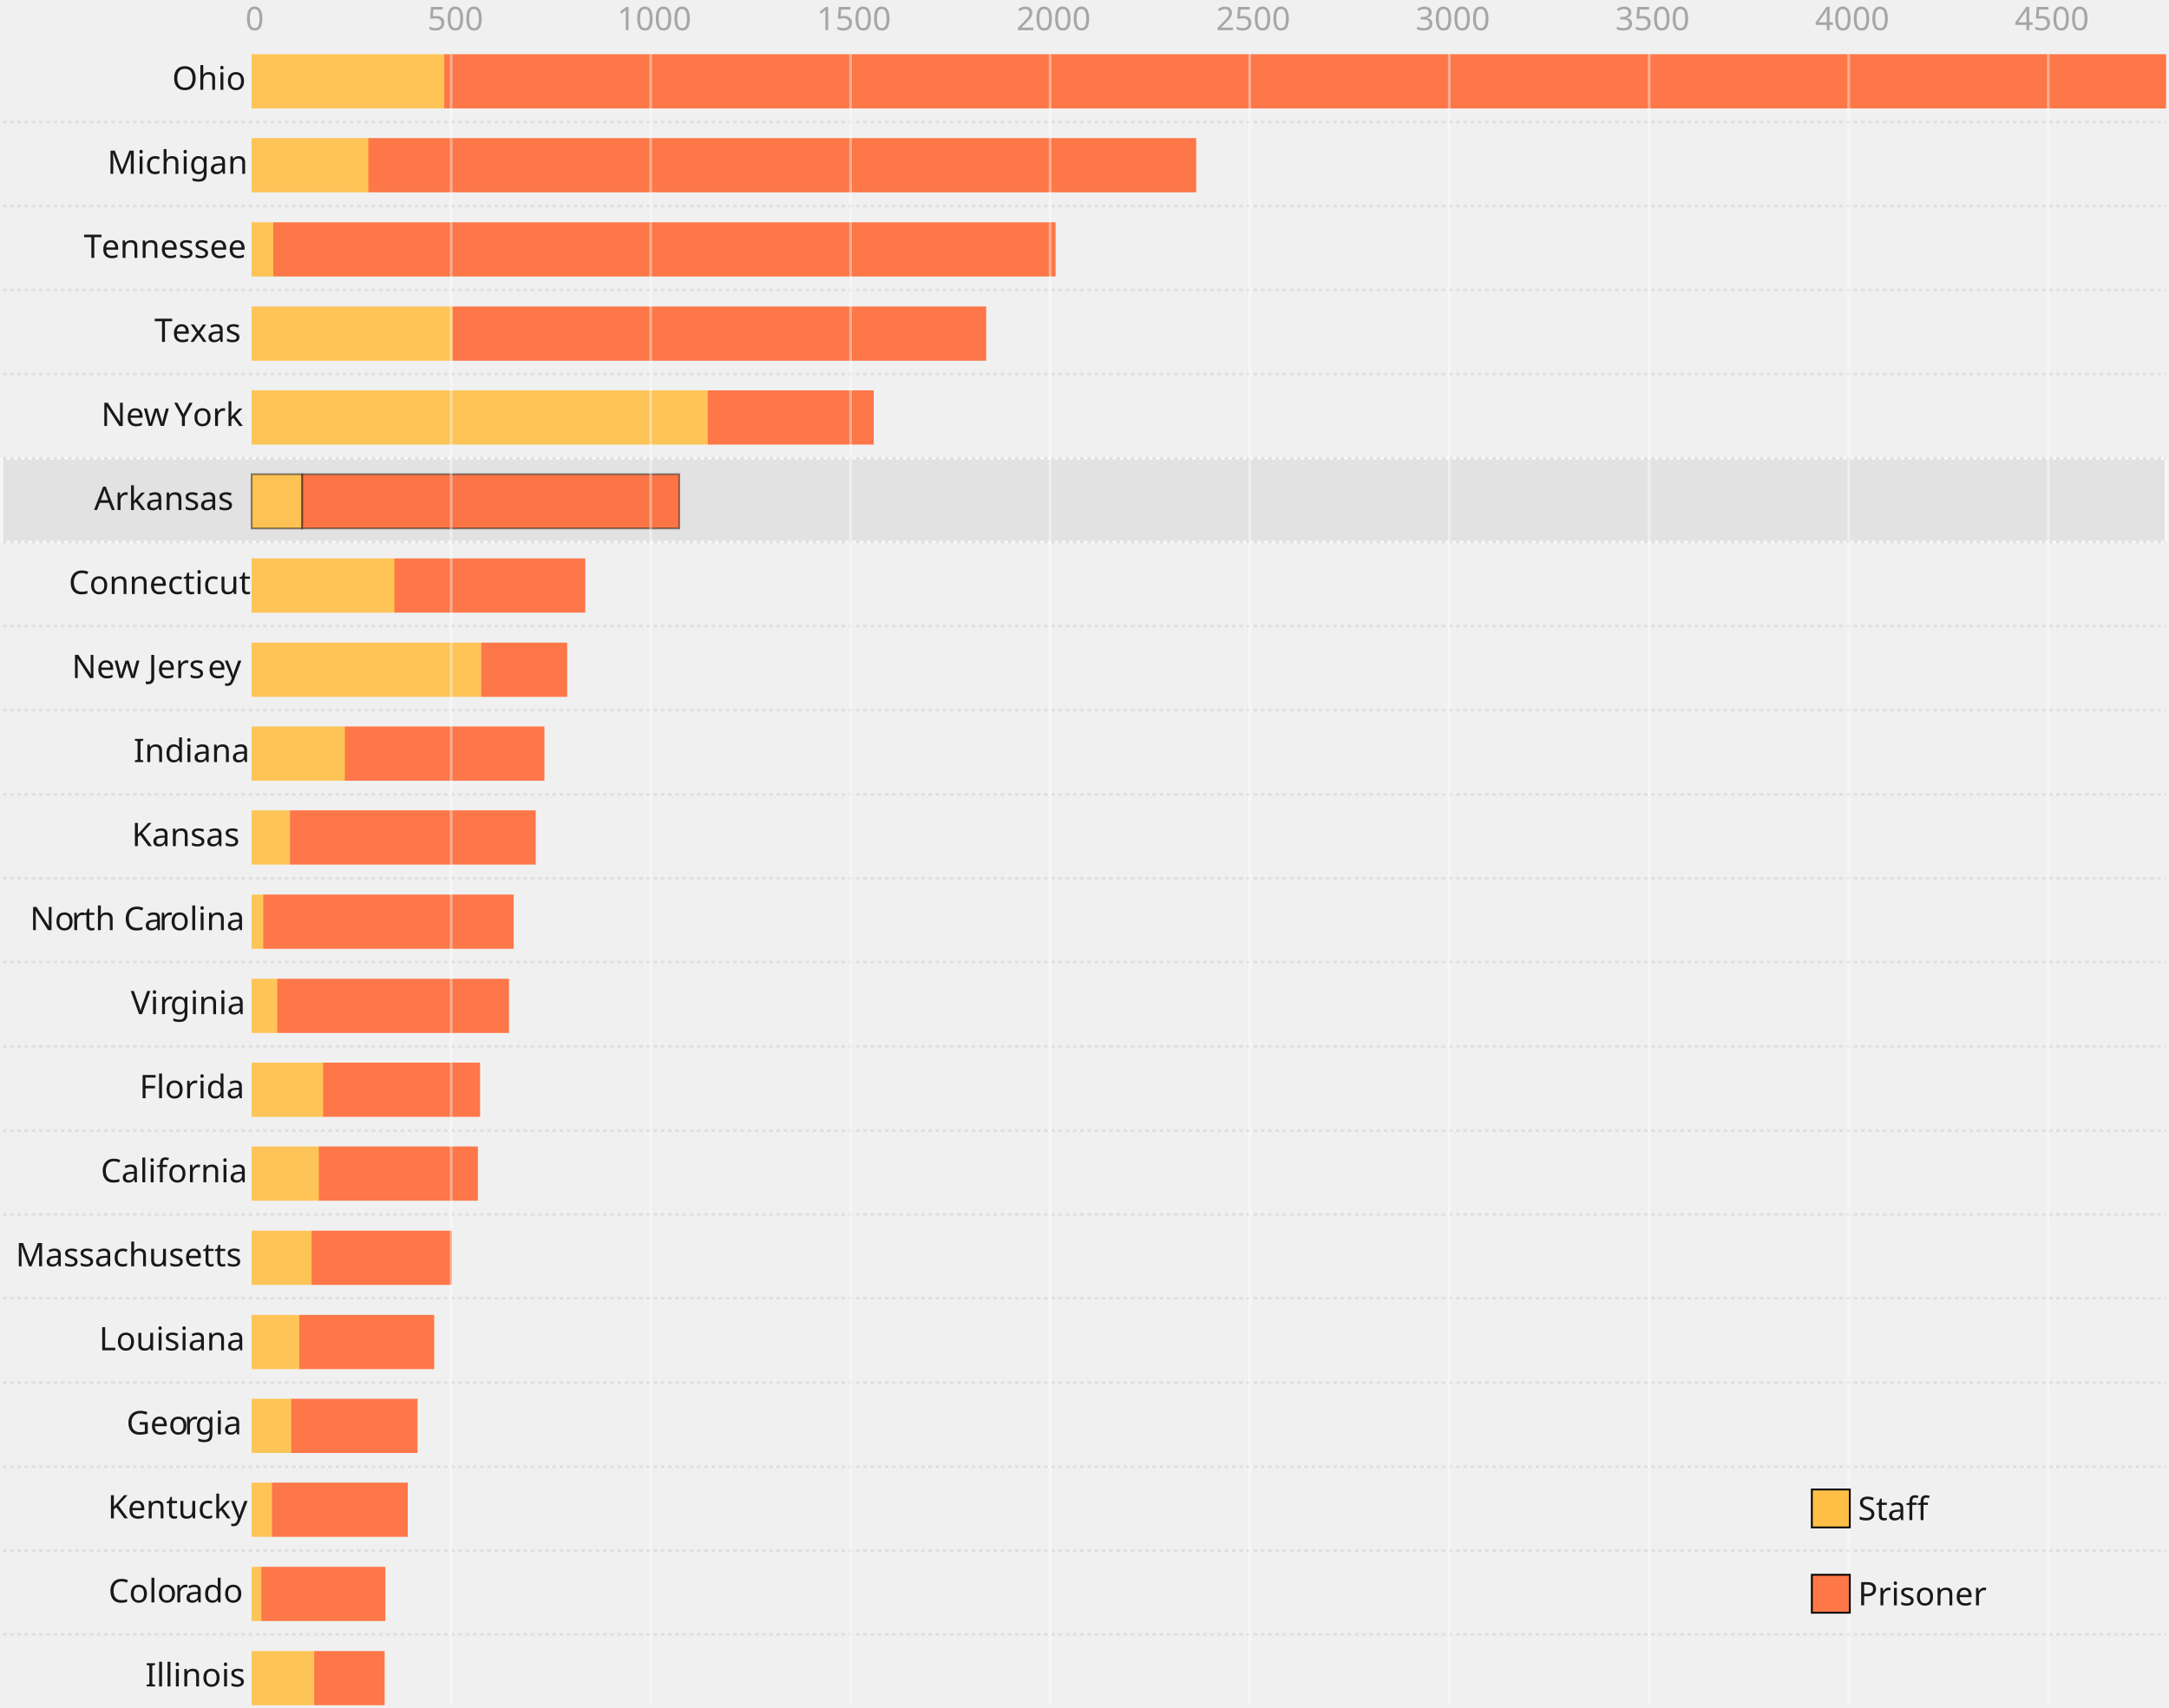
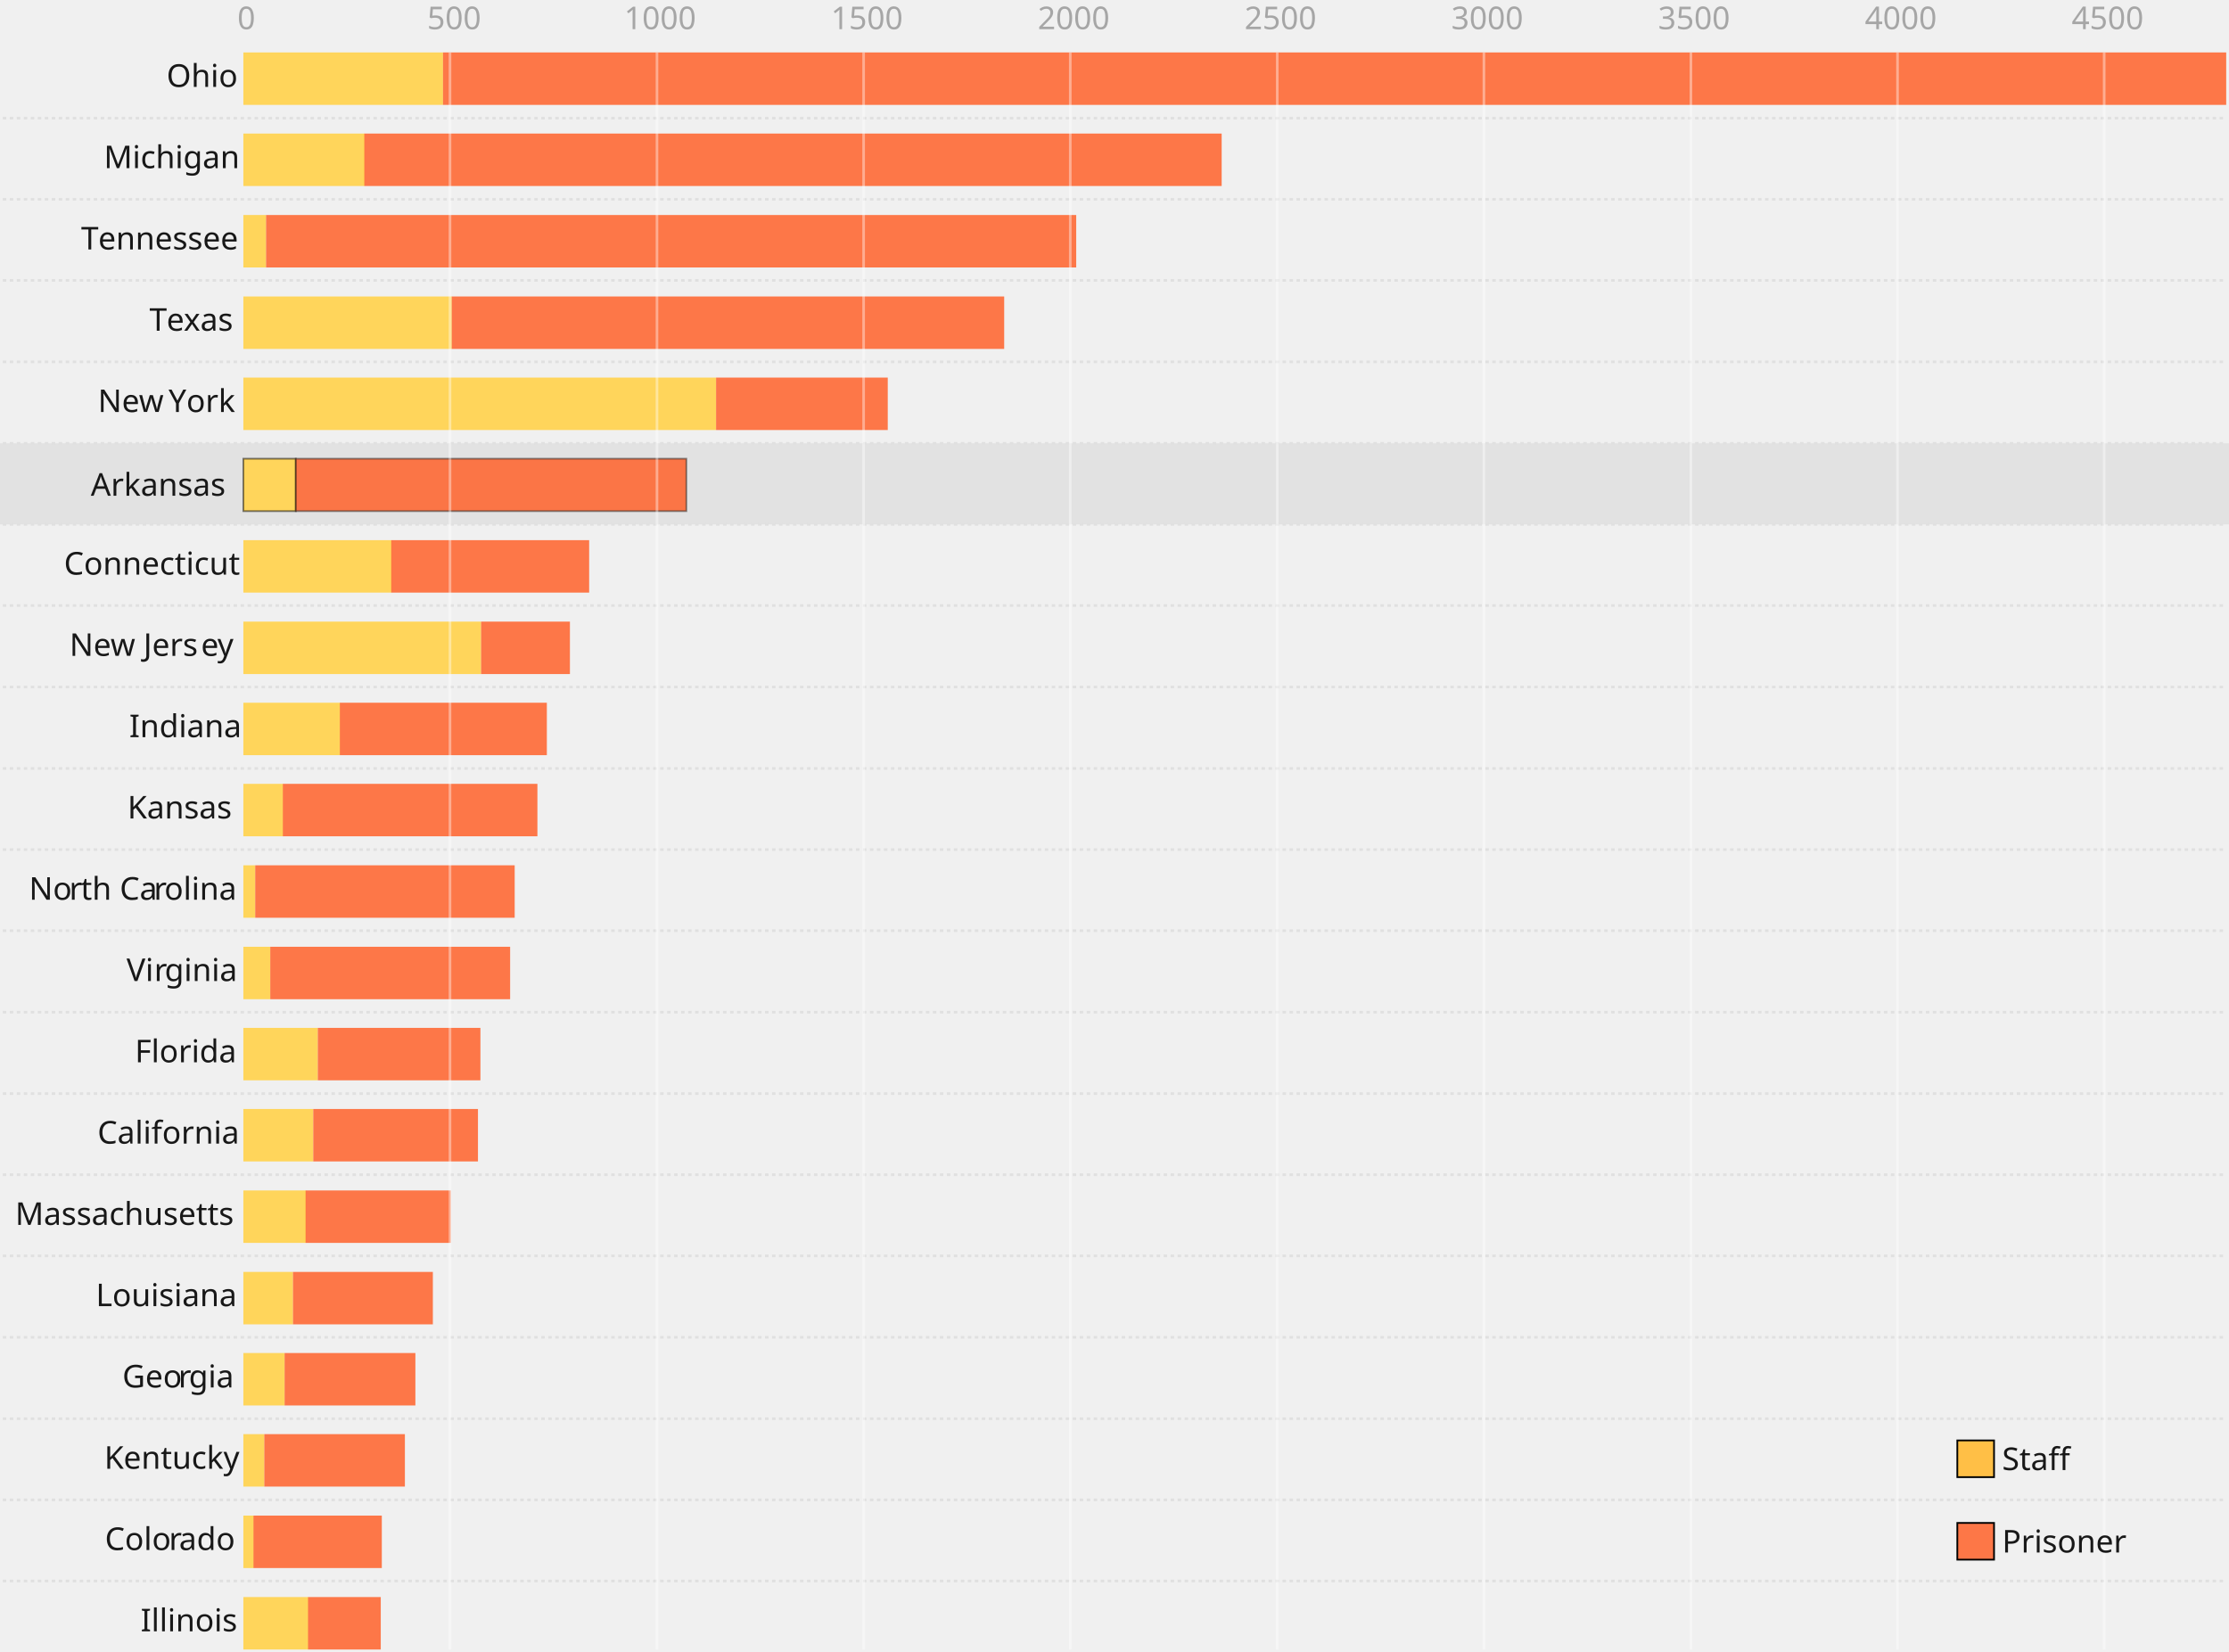
- <svg xmlns="http://www.w3.org/2000/svg" xmlns:xlink="http://www.w3.org/1999/xlink" version="1.1" id="Layer_1" x="0px" y="0px" viewBox="0 0 600 472.5" style="enable-background:new 0 0 600 472.5;" xml:space="preserve">
+ <svg xmlns="http://www.w3.org/2000/svg" xmlns:xlink="http://www.w3.org/1999/xlink" version="1.1" id="Layer_1" x="0px" y="0px" viewBox="0 0 637.5 472.5" style="enable-background:new 0 0 637.5 472.5;" xml:space="preserve">
  <style type="text/css">
- 	.st0{opacity:0.5;fill:#D3D3D3;stroke:#FFFFFF;stroke-width:0.75;stroke-miterlimit:10;}
+ 	.st0{opacity:0.5;fill:#D3D3D3;enable-background:new    ;}
	.st1{clip-path:url(#SVGID_2_);enable-background:new    ;}
	.st2{clip-path:url(#SVGID_4_);}
	.st3{fill:#A6A6A6;}
	.st4{font-family:'Roboto-Regular';}
	.st5{font-size:9px;}
	.st6{fill:#181818;}
- 	.st7{opacity:0.9;clip-path:url(#SVGID_4_);fill:#FFBF46;}
+ 	.st7{clip-path:url(#SVGID_4_);fill:#FFD55B;}
	.st8{opacity:0.85;clip-path:url(#SVGID_4_);fill:#FF622A;}
	.st9{clip-path:url(#SVGID_4_);fill:none;stroke:#E0E0E0;stroke-width:0.75;stroke-miterlimit:10;stroke-dasharray:1,1;}
- 	.st10{font-family:'Arial-BoldMT';}
+ 	.st10{clip-path:url(#SVGID_4_);fill:#FFD55B;stroke:#000000;stroke-width:0.5;stroke-miterlimit:10;stroke-opacity:0.5;}
	
- 		.st11{opacity:0.9;clip-path:url(#SVGID_4_);fill:#FFBF46;stroke:#000000;stroke-width:0.5;stroke-miterlimit:10;stroke-opacity:0.5;}
- 	
- 		.st12{opacity:0.85;clip-path:url(#SVGID_4_);fill:#FF622A;stroke:#000000;stroke-width:0.5;stroke-miterlimit:10;stroke-opacity:0.5;}
- 	.st13{opacity:0.4;clip-path:url(#SVGID_4_);fill:none;stroke:#FFFFFF;stroke-width:0.75;stroke-miterlimit:10;}
+ 		.st11{opacity:0.85;clip-path:url(#SVGID_4_);fill:#FF622A;stroke:#000000;stroke-width:0.5;stroke-miterlimit:10;stroke-opacity:0.5;}
+ 	.st12{opacity:0.4;clip-path:url(#SVGID_4_);fill:none;stroke:#FFFFFF;stroke-width:0.75;stroke-miterlimit:10;}
+ 	.st13{font-family:'Arial-BoldMT';}
	.st14{fill:#FFBF46;stroke:#000000;stroke-width:0.5;stroke-miterlimit:10;}
	.st15{fill:#FF622A;fill-opacity:0.85;stroke:#000000;stroke-width:0.5;stroke-miterlimit:10;}
</style>
-   <rect x="0.5" y="126.8" class="st0" width="598.7" height="23.2" />
+   <rect y="126.8" class="st0" width="637.5" height="23.2" />
  <g>
    <defs>
-       <rect id="SVGID_1_" width="600" height="472.5" />
+       <rect id="SVGID_1_" width="637.5" height="472.5" />
    </defs>
    <clipPath id="SVGID_2_">
      <use xlink:href="#SVGID_1_" style="overflow:visible;" />
    </clipPath>
    <g class="st1">
      <g>
        <defs>
-           <rect id="SVGID_3_" width="600" height="472.5" />
+           <rect id="SVGID_3_" width="637.5" height="472.5" />
        </defs>
        <clipPath id="SVGID_4_">
          <use xlink:href="#SVGID_3_" style="overflow:visible;" />
        </clipPath>
        <g class="st2">
-           <text transform="matrix(1 0 0 1 67.8794 8.3496)" class="st3 st4 st5">0</text>
-         </g>
-         <g class="st2">
-           <text transform="matrix(1 0 0 1 118.2554 8.3496)" class="st3 st4 st5">500</text>
-         </g>
-         <g class="st2">
-           <text transform="matrix(1 0 0 1 170.6777 8.3496)" class="st3 st4 st5">1000</text>
-         </g>
-         <g class="st2">
-           <text transform="matrix(1 0 0 1 225.9082 8.3496)" class="st3 st4 st5">1500</text>
-         </g>
-         <g class="st2">
-           <text transform="matrix(1 0 0 1 281.1387 8.3496)" class="st3 st4 st5">2000</text>
-         </g>
-         <g class="st2">
-           <text transform="matrix(1 0 0 1 336.3691 8.3496)" class="st3 st4 st5">2500</text>
-         </g>
-         <g class="st2">
-           <text transform="matrix(1 0 0 1 391.5996 8.3496)" class="st3 st4 st5">3000</text>
-         </g>
-         <g class="st2">
-           <text transform="matrix(1 0 0 1 446.8301 8.3496)" class="st3 st4 st5">3500</text>
-         </g>
-         <g class="st2">
-           <text transform="matrix(1 0 0 1 502.0723 8.3496)" class="st3 st4 st5">4000</text>
-         </g>
-         <g class="st2">
-           <text transform="matrix(1 0 0 1 557.3027 8.3496)" class="st3 st4 st5">4500</text>
-         </g>
-         <g class="st2">
-           <text transform="matrix(1 0 0 1 47.6323 24.8496)" class="st6 st4 st5">Ohio</text>
-         </g>
-         <rect x="69.6" y="15" class="st7" width="53.4" height="15" />
-         <rect x="122.9" y="15" class="st8" width="476.3" height="15" />
-         <line class="st9" x1="0.8" y1="33.8" x2="599.2" y2="33.8" />
-         <g class="st2">
-           <text transform="matrix(1 0 0 1 29.6997 48.0996)" class="st6 st4 st5">Michigan</text>
-         </g>
-         <rect x="69.6" y="38.2" class="st7" width="32.4" height="15" />
-         <rect x="101.9" y="38.2" class="st8" width="229" height="15" />
-         <line class="st9" x1="0.8" y1="57" x2="599.2" y2="57" />
-         <g class="st2">
-           <text transform="matrix(1 0 0 1 23.1782 71.3496)">
+           <text transform="matrix(1 0 0 1 67.8911 8.3496)" class="st3 st4 st5">0</text>
+         </g>
+         <g class="st2">
+           <text transform="matrix(1 0 0 1 122.1694 8.3496)" class="st3 st4 st5">500</text>
+         </g>
+         <g class="st2">
+           <text transform="matrix(1 0 0 1 178.5059 8.3496)" class="st3 st4 st5">1000</text>
+         </g>
+         <g class="st2">
+           <text transform="matrix(1 0 0 1 237.6504 8.3496)" class="st3 st4 st5">1500</text>
+         </g>
+         <g class="st2">
+           <text transform="matrix(1 0 0 1 296.7832 8.3496)" class="st3 st4 st5">2000</text>
+         </g>
+         <g class="st2">
+           <text transform="matrix(1 0 0 1 355.9277 8.3496)" class="st3 st4 st5">2500</text>
+         </g>
+         <g class="st2">
+           <text transform="matrix(1 0 0 1 415.0723 8.3496)" class="st3 st4 st5">3000</text>
+         </g>
+         <g class="st2">
+           <text transform="matrix(1 0 0 1 474.2168 8.3496)" class="st3 st4 st5">3500</text>
+         </g>
+         <g class="st2">
+           <text transform="matrix(1 0 0 1 533.3496 8.3496)" class="st3 st4 st5">4000</text>
+         </g>
+         <g class="st2">
+           <text transform="matrix(1 0 0 1 592.4941 8.3496)" class="st3 st4 st5">4500</text>
+         </g>
+         <g class="st2">
+           <text transform="matrix(1 0 0 1 47.644 24.8496)" class="st6 st4 st5">Ohio</text>
+         </g>
+         <rect x="69.6" y="15" class="st7" width="57.1" height="15" />
+         <rect x="126.7" y="15" class="st8" width="510" height="15" />
+         <line class="st9" x1="0.8" y1="33.8" x2="636.8" y2="33.8" />
+         <g class="st2">
+           <text transform="matrix(1 0 0 1 29.7114 48.0996)" class="st6 st4 st5">Michigan</text>
+         </g>
+         <rect x="69.6" y="38.2" class="st7" width="34.7" height="15" />
+         <rect x="104.2" y="38.2" class="st8" width="245.2" height="15" />
+         <line class="st9" x1="0.8" y1="57" x2="636.8" y2="57" />
+         <g class="st2">
+           <text transform="matrix(1 0 0 1 23.1899 71.3496)">
            <tspan x="0" y="0" class="st6 st4 st5">T</tspan>
            <tspan x="4.9" y="0" class="st6 st4 st5">ennessee</tspan>
          </text>
        </g>
-         <rect x="69.6" y="61.5" class="st7" width="6.1" height="15" />
-         <rect x="75.6" y="61.5" class="st8" width="216.4" height="15" />
-         <line class="st9" x1="0.8" y1="80.2" x2="599.2" y2="80.2" />
-         <g class="st2">
-           <text transform="matrix(1 0 0 1 42.7222 94.5996)">
+         <rect x="69.6" y="61.5" class="st7" width="6.5" height="15" />
+         <rect x="76.1" y="61.5" class="st8" width="231.7" height="15" />
+         <line class="st9" x1="0.8" y1="80.2" x2="636.8" y2="80.2" />
+         <g class="st2">
+           <text transform="matrix(1 0 0 1 42.7339 94.5996)">
            <tspan x="0" y="0" class="st6 st4 st5">T</tspan>
            <tspan x="4.9" y="0" class="st6 st4 st5">exas</tspan>
          </text>
        </g>
-         <rect x="69.6" y="84.8" class="st7" width="55.7" height="15" />
-         <rect x="125.2" y="84.8" class="st8" width="147.6" height="15" />
-         <line class="st9" x1="0.8" y1="103.5" x2="599.2" y2="103.5" />
-         <g class="st2">
-           <text transform="matrix(1 0 0 1 27.9888 117.8496)">
+         <rect x="69.6" y="84.8" class="st7" width="59.6" height="15" />
+         <rect x="129.2" y="84.8" class="st8" width="158" height="15" />
+         <line class="st9" x1="0.8" y1="103.5" x2="636.8" y2="103.5" />
+         <g class="st2">
+           <text transform="matrix(1 0 0 1 28.0005 117.8496)">
            <tspan x="0" y="0" class="st6 st4 st5">New </tspan>
            <tspan x="20.2" y="0" class="st6 st4 st5">Y</tspan>
            <tspan x="25.3" y="0" class="st6 st4 st5">ork</tspan>
          </text>
        </g>
-         <rect x="69.6" y="108" class="st7" width="126.3" height="15" />
-         <rect x="195.8" y="108" class="st8" width="45.9" height="15" />
-         <line class="st9" x1="0.8" y1="126.8" x2="599.2" y2="126.8" />
-         <g class="st2">
-           <text transform="matrix(1 0 0 1 26.0229 141.0996)" class="st6 st10 st5">Arkansas</text>
-         </g>
-         <rect x="69.6" y="131.2" class="st11" width="14" height="15" />
-         <rect x="83.6" y="131.2" class="st12" width="104.3" height="15" />
-         <line class="st9" x1="0.8" y1="150" x2="599.2" y2="150" />
-         <g class="st2">
-           <text transform="matrix(1 0 0 1 19.0181 164.3496)" class="st6 st4 st5">Connecticut</text>
-         </g>
-         <rect x="69.6" y="154.5" class="st7" width="39.6" height="15" />
-         <rect x="109.1" y="154.5" class="st8" width="52.8" height="15" />
-         <line class="st9" x1="0.8" y1="173.2" x2="599.2" y2="173.2" />
-         <g class="st2">
-           <text transform="matrix(1 0 0 1 19.8691 187.5996)">
+         <rect x="69.6" y="108" class="st7" width="135.2" height="15" />
+         <rect x="204.8" y="108" class="st8" width="49.1" height="15" />
+         <line class="st9" x1="0.8" y1="126.8" x2="636.8" y2="126.8" />
+         <rect x="69.6" y="131.2" class="st10" width="15" height="15" />
+         <rect x="84.6" y="131.2" class="st11" width="111.7" height="15" />
+         <line class="st9" x1="0.8" y1="150" x2="636.8" y2="150" />
+         <g class="st2">
+           <text transform="matrix(1 0 0 1 18.2959 164.3496)" class="st6 st4 st5">Connecticut</text>
+         </g>
+         <rect x="69.6" y="154.5" class="st7" width="42.4" height="15" />
+         <rect x="111.9" y="154.5" class="st8" width="56.6" height="15" />
+         <line class="st9" x1="0.8" y1="173.2" x2="636.8" y2="173.2" />
+         <g class="st2">
+           <text transform="matrix(1 0 0 1 19.8809 187.5996)">
            <tspan x="0" y="0" class="st6 st4 st5">New Jers</tspan>
            <tspan x="37.6" y="0" class="st6 st4 st5">e</tspan>
            <tspan x="42.3" y="0" class="st6 st4 st5">y</tspan>
          </text>
        </g>
-         <rect x="69.6" y="177.8" class="st7" width="63.5" height="15" />
-         <rect x="133.1" y="177.8" class="st8" width="23.8" height="15" />
-         <line class="st9" x1="0.8" y1="196.5" x2="599.2" y2="196.5" />
-         <g class="st2">
-           <text transform="matrix(1 0 0 1 36.9448 210.8496)" class="st6 st4 st5">Indiana</text>
-         </g>
-         <rect x="69.6" y="201" class="st7" width="25.9" height="15" />
-         <rect x="95.4" y="201" class="st8" width="55.2" height="15" />
-         <line class="st9" x1="0.8" y1="219.8" x2="599.2" y2="219.8" />
-         <g class="st2">
-           <text transform="matrix(1 0 0 1 36.4482 234.0996)" class="st6 st4 st5">Kansas</text>
-         </g>
-         <rect x="69.6" y="224.2" class="st7" width="10.6" height="15" />
-         <rect x="80.2" y="224.2" class="st8" width="68" height="15" />
-         <line class="st9" x1="0.8" y1="243" x2="599.2" y2="243" />
-         <g class="st2">
-           <text transform="matrix(1 0 0 1 8.2808 257.3496)">
+         <rect x="69.6" y="177.8" class="st7" width="68" height="15" />
+         <rect x="137.6" y="177.8" class="st8" width="25.4" height="15" />
+         <line class="st9" x1="0.8" y1="196.5" x2="636.8" y2="196.5" />
+         <g class="st2">
+           <text transform="matrix(1 0 0 1 36.9565 210.8496)" class="st6 st4 st5">Indiana</text>
+         </g>
+         <rect x="69.6" y="201" class="st7" width="27.7" height="15" />
+         <rect x="97.2" y="201" class="st8" width="59.2" height="15" />
+         <line class="st9" x1="0.8" y1="219.8" x2="636.8" y2="219.8" />
+         <g class="st2">
+           <text transform="matrix(1 0 0 1 36.46 234.0996)" class="st6 st4 st5">Kansas</text>
+         </g>
+         <rect x="69.6" y="224.2" class="st7" width="11.4" height="15" />
+         <rect x="80.9" y="224.2" class="st8" width="72.8" height="15" />
+         <line class="st9" x1="0.8" y1="243" x2="636.8" y2="243" />
+         <g class="st2">
+           <text transform="matrix(1 0 0 1 8.2925 257.3496)">
            <tspan x="0" y="0" class="st6 st4 st5">No</tspan>
            <tspan x="11.5" y="0" class="st6 st4 st5">r</tspan>
            <tspan x="14.8" y="0" class="st6 st4 st5">th Ca</tspan>
            <tspan x="35.7" y="0" class="st6 st4 st5">r</tspan>
            <tspan x="38.7" y="0" class="st6 st4 st5">olina</tspan>
          </text>
        </g>
-         <rect x="69.6" y="247.5" class="st7" width="3.2" height="15" />
-         <rect x="72.8" y="247.5" class="st8" width="69.3" height="15" />
-         <line class="st9" x1="0.8" y1="266.2" x2="599.2" y2="266.2" />
-         <g class="st2">
-           <text transform="matrix(1 0 0 1 36.1772 280.5996)">
+         <rect x="69.6" y="247.5" class="st7" width="3.4" height="15" />
+         <rect x="73" y="247.5" class="st8" width="74.2" height="15" />
+         <line class="st9" x1="0.8" y1="266.2" x2="636.8" y2="266.2" />
+         <g class="st2">
+           <text transform="matrix(1 0 0 1 36.189 280.5996)">
            <tspan x="0" y="0" class="st6 st4 st5">Vi</tspan>
            <tspan x="7.9" y="0" class="st6 st4 st5">r</tspan>
            <tspan x="10.9" y="0" class="st6 st4 st5">ginia</tspan>
          </text>
        </g>
-         <rect x="69.6" y="270.8" class="st7" width="7.2" height="15" />
-         <rect x="76.7" y="270.8" class="st8" width="64.1" height="15" />
-         <line class="st9" x1="0.8" y1="289.5" x2="599.2" y2="289.5" />
-         <g class="st2">
-           <text transform="matrix(1 0 0 1 38.5781 303.8496)" class="st6 st4 st5">Florida</text>
-         </g>
-         <rect x="69.6" y="294" class="st7" width="19.9" height="15" />
-         <rect x="89.4" y="294" class="st8" width="43.4" height="15" />
-         <line class="st9" x1="0.8" y1="312.8" x2="599.2" y2="312.8" />
-         <g class="st2">
-           <text transform="matrix(1 0 0 1 27.8701 327.0996)" class="st6 st4 st5">California</text>
-         </g>
-         <rect x="69.6" y="317.2" class="st7" width="18.7" height="15" />
-         <rect x="88.2" y="317.2" class="st8" width="44" height="15" />
-         <line class="st9" x1="0.8" y1="336" x2="599.2" y2="336" />
-         <g class="st2">
-           <text transform="matrix(1 0 0 1 4.3359 350.3496)" class="st6 st4 st5">Massachusetts</text>
-         </g>
-         <rect x="69.6" y="340.5" class="st7" width="16.7" height="15" />
-         <rect x="86.2" y="340.5" class="st8" width="38.8" height="15" />
-         <line class="st9" x1="0.8" y1="359.2" x2="599.2" y2="359.2" />
-         <g class="st2">
-           <text transform="matrix(1 0 0 1 27.4028 373.5996)" class="st6 st4 st5">Louisiana</text>
-         </g>
-         <rect x="69.6" y="363.8" class="st7" width="13.3" height="15" />
-         <rect x="82.8" y="363.8" class="st8" width="37.3" height="15" />
-         <line class="st9" x1="0.8" y1="382.5" x2="599.2" y2="382.5" />
-         <g class="st2">
-           <text transform="matrix(1 0 0 1 34.9834 396.8496)">
+         <rect x="69.6" y="270.8" class="st7" width="7.7" height="15" />
+         <rect x="77.3" y="270.8" class="st8" width="68.6" height="15" />
+         <line class="st9" x1="0.8" y1="289.5" x2="636.8" y2="289.5" />
+         <g class="st2">
+           <text transform="matrix(1 0 0 1 38.5898 303.8496)" class="st6 st4 st5">Florida</text>
+         </g>
+         <rect x="69.6" y="294" class="st7" width="21.3" height="15" />
+         <rect x="90.9" y="294" class="st8" width="46.5" height="15" />
+         <line class="st9" x1="0.8" y1="312.8" x2="636.8" y2="312.8" />
+         <g class="st2">
+           <text transform="matrix(1 0 0 1 27.8818 327.0996)" class="st6 st4 st5">California</text>
+         </g>
+         <rect x="69.6" y="317.2" class="st7" width="20" height="15" />
+         <rect x="89.6" y="317.2" class="st8" width="47.1" height="15" />
+         <line class="st9" x1="0.8" y1="336" x2="636.8" y2="336" />
+         <g class="st2">
+           <text transform="matrix(1 0 0 1 4.3477 350.3496)" class="st6 st4 st5">Massachusetts</text>
+         </g>
+         <rect x="69.6" y="340.5" class="st7" width="17.9" height="15" />
+         <rect x="87.4" y="340.5" class="st8" width="41.5" height="15" />
+         <line class="st9" x1="0.8" y1="359.2" x2="636.8" y2="359.2" />
+         <g class="st2">
+           <text transform="matrix(1 0 0 1 27.4146 373.5996)" class="st6 st4 st5">Louisiana</text>
+         </g>
+         <rect x="69.6" y="363.8" class="st7" width="14.2" height="15" />
+         <rect x="83.8" y="363.8" class="st8" width="40" height="15" />
+         <line class="st9" x1="0.8" y1="382.5" x2="636.8" y2="382.5" />
+         <g class="st2">
+           <text transform="matrix(1 0 0 1 34.9951 396.8496)">
            <tspan x="0" y="0" class="st6 st4 st5">Geo</tspan>
            <tspan x="16" y="0" class="st6 st4 st5">r</tspan>
            <tspan x="19" y="0" class="st6 st4 st5">gia</tspan>
          </text>
        </g>
-         <rect x="69.6" y="387" class="st7" width="11.1" height="15" />
-         <rect x="80.6" y="387" class="st8" width="34.9" height="15" />
-         <line class="st9" x1="0.8" y1="405.8" x2="599.2" y2="405.8" />
-         <g class="st2">
-           <text transform="matrix(1 0 0 1 29.8096 420.0996)">
+         <rect x="69.6" y="387" class="st7" width="11.8" height="15" />
+         <rect x="81.4" y="387" class="st8" width="37.4" height="15" />
+         <line class="st9" x1="0.8" y1="405.8" x2="636.8" y2="405.8" />
+         <g class="st2">
+           <text transform="matrix(1 0 0 1 29.8213 420.0996)">
            <tspan x="0" y="0" class="st6 st4 st5">K</tspan>
            <tspan x="5.5" y="0" class="st6 st4 st5">entucky</tspan>
          </text>
        </g>
-         <rect x="69.6" y="410.2" class="st7" width="5.6" height="15" />
-         <rect x="75.2" y="410.2" class="st8" width="37.6" height="15" />
-         <line class="st9" x1="0.8" y1="429" x2="599.2" y2="429" />
-         <g class="st2">
-           <text transform="matrix(1 0 0 1 30 443.3496)">
+         <rect x="69.6" y="410.2" class="st7" width="6" height="15" />
+         <rect x="75.6" y="410.2" class="st8" width="40.2" height="15" />
+         <line class="st9" x1="0.8" y1="429" x2="636.8" y2="429" />
+         <g class="st2">
+           <text transform="matrix(1 0 0 1 30.0117 443.3496)">
            <tspan x="0" y="0" class="st6 st4 st5">Colo</tspan>
            <tspan x="18.3" y="0" class="st6 st4 st5">r</tspan>
            <tspan x="21.2" y="0" class="st6 st4 st5">ado</tspan>
          </text>
        </g>
-         <rect x="69.6" y="433.5" class="st7" width="2.8" height="15" />
-         <rect x="72.3" y="433.5" class="st8" width="34.3" height="15" />
-         <line class="st9" x1="0.8" y1="452.2" x2="599.2" y2="452.2" />
-         <g class="st2">
-           <text transform="matrix(1 0 0 1 40.2056 466.5996)" class="st6 st4 st5">Illinois</text>
-         </g>
-         <rect x="69.6" y="456.8" class="st7" width="17.3" height="15" />
-         <rect x="86.9" y="456.8" class="st8" width="19.5" height="15" />
-         <line class="st13" x1="124.8" y1="15" x2="124.8" y2="471.8" />
-         <line class="st13" x1="180" y1="15" x2="180" y2="471.8" />
-         <line class="st13" x1="235.3" y1="15" x2="235.3" y2="471.8" />
-         <line class="st13" x1="290.5" y1="15" x2="290.5" y2="471.8" />
-         <line class="st13" x1="345.7" y1="15" x2="345.7" y2="471.8" />
-         <line class="st13" x1="400.9" y1="15" x2="400.9" y2="471.8" />
-         <line class="st13" x1="456.2" y1="15" x2="456.2" y2="471.8" />
-         <line class="st13" x1="511.4" y1="15" x2="511.4" y2="471.8" />
-         <line class="st13" x1="566.6" y1="15" x2="566.6" y2="471.8" />
+         <rect x="69.6" y="433.5" class="st7" width="3" height="15" />
+         <rect x="72.5" y="433.5" class="st8" width="36.7" height="15" />
+         <line class="st9" x1="0.8" y1="452.2" x2="636.8" y2="452.2" />
+         <g class="st2">
+           <text transform="matrix(1 0 0 1 40.2173 466.5996)" class="st6 st4 st5">Illinois</text>
+         </g>
+         <rect x="69.6" y="456.8" class="st7" width="18.6" height="15" />
+         <rect x="88.1" y="456.8" class="st8" width="20.8" height="15" />
+         <line class="st12" x1="128.7" y1="15" x2="128.7" y2="471.8" />
+         <line class="st12" x1="187.9" y1="15" x2="187.9" y2="471.8" />
+         <line class="st12" x1="247" y1="15" x2="247" y2="471.8" />
+         <line class="st12" x1="306.1" y1="15" x2="306.1" y2="471.8" />
+         <line class="st12" x1="365.3" y1="15" x2="365.3" y2="471.8" />
+         <line class="st12" x1="424.4" y1="15" x2="424.4" y2="471.8" />
+         <line class="st12" x1="483.6" y1="15" x2="483.6" y2="471.8" />
+         <line class="st12" x1="542.7" y1="15" x2="542.7" y2="471.8" />
+         <line class="st12" x1="601.8" y1="15" x2="601.8" y2="471.8" />
      </g>
    </g>
  </g>
-   <rect x="501.2" y="412.1" class="st14" width="10.5" height="10.5" />
-   <text transform="matrix(1 0 0 1 513.9781 420.5798)" class="st6 st4 st5">Staff</text>
-   <rect x="501.2" y="435.7" class="st15" width="10.5" height="10.5" />
-   <text transform="matrix(1 0 0 1 513.9781 444.1551)" class="st6 st4 st5">Prisoner</text>
+   <g>
+     <text transform="matrix(1 0 0 1 25.9615 141.7944)" class="st6 st13 st5">Arkansas</text>
+   </g>
+   <rect x="559.8" y="412" class="st14" width="10.5" height="10.5" />
+   <text transform="matrix(1 0 0 1 572.6053 420.4818)" class="st6 st4 st5">Staff</text>
+   <rect x="559.8" y="435.6" class="st15" width="10.5" height="10.5" />
+   <text transform="matrix(1 0 0 1 572.6053 444.057)" class="st6 st4 st5">Prisoner</text>
</svg>
